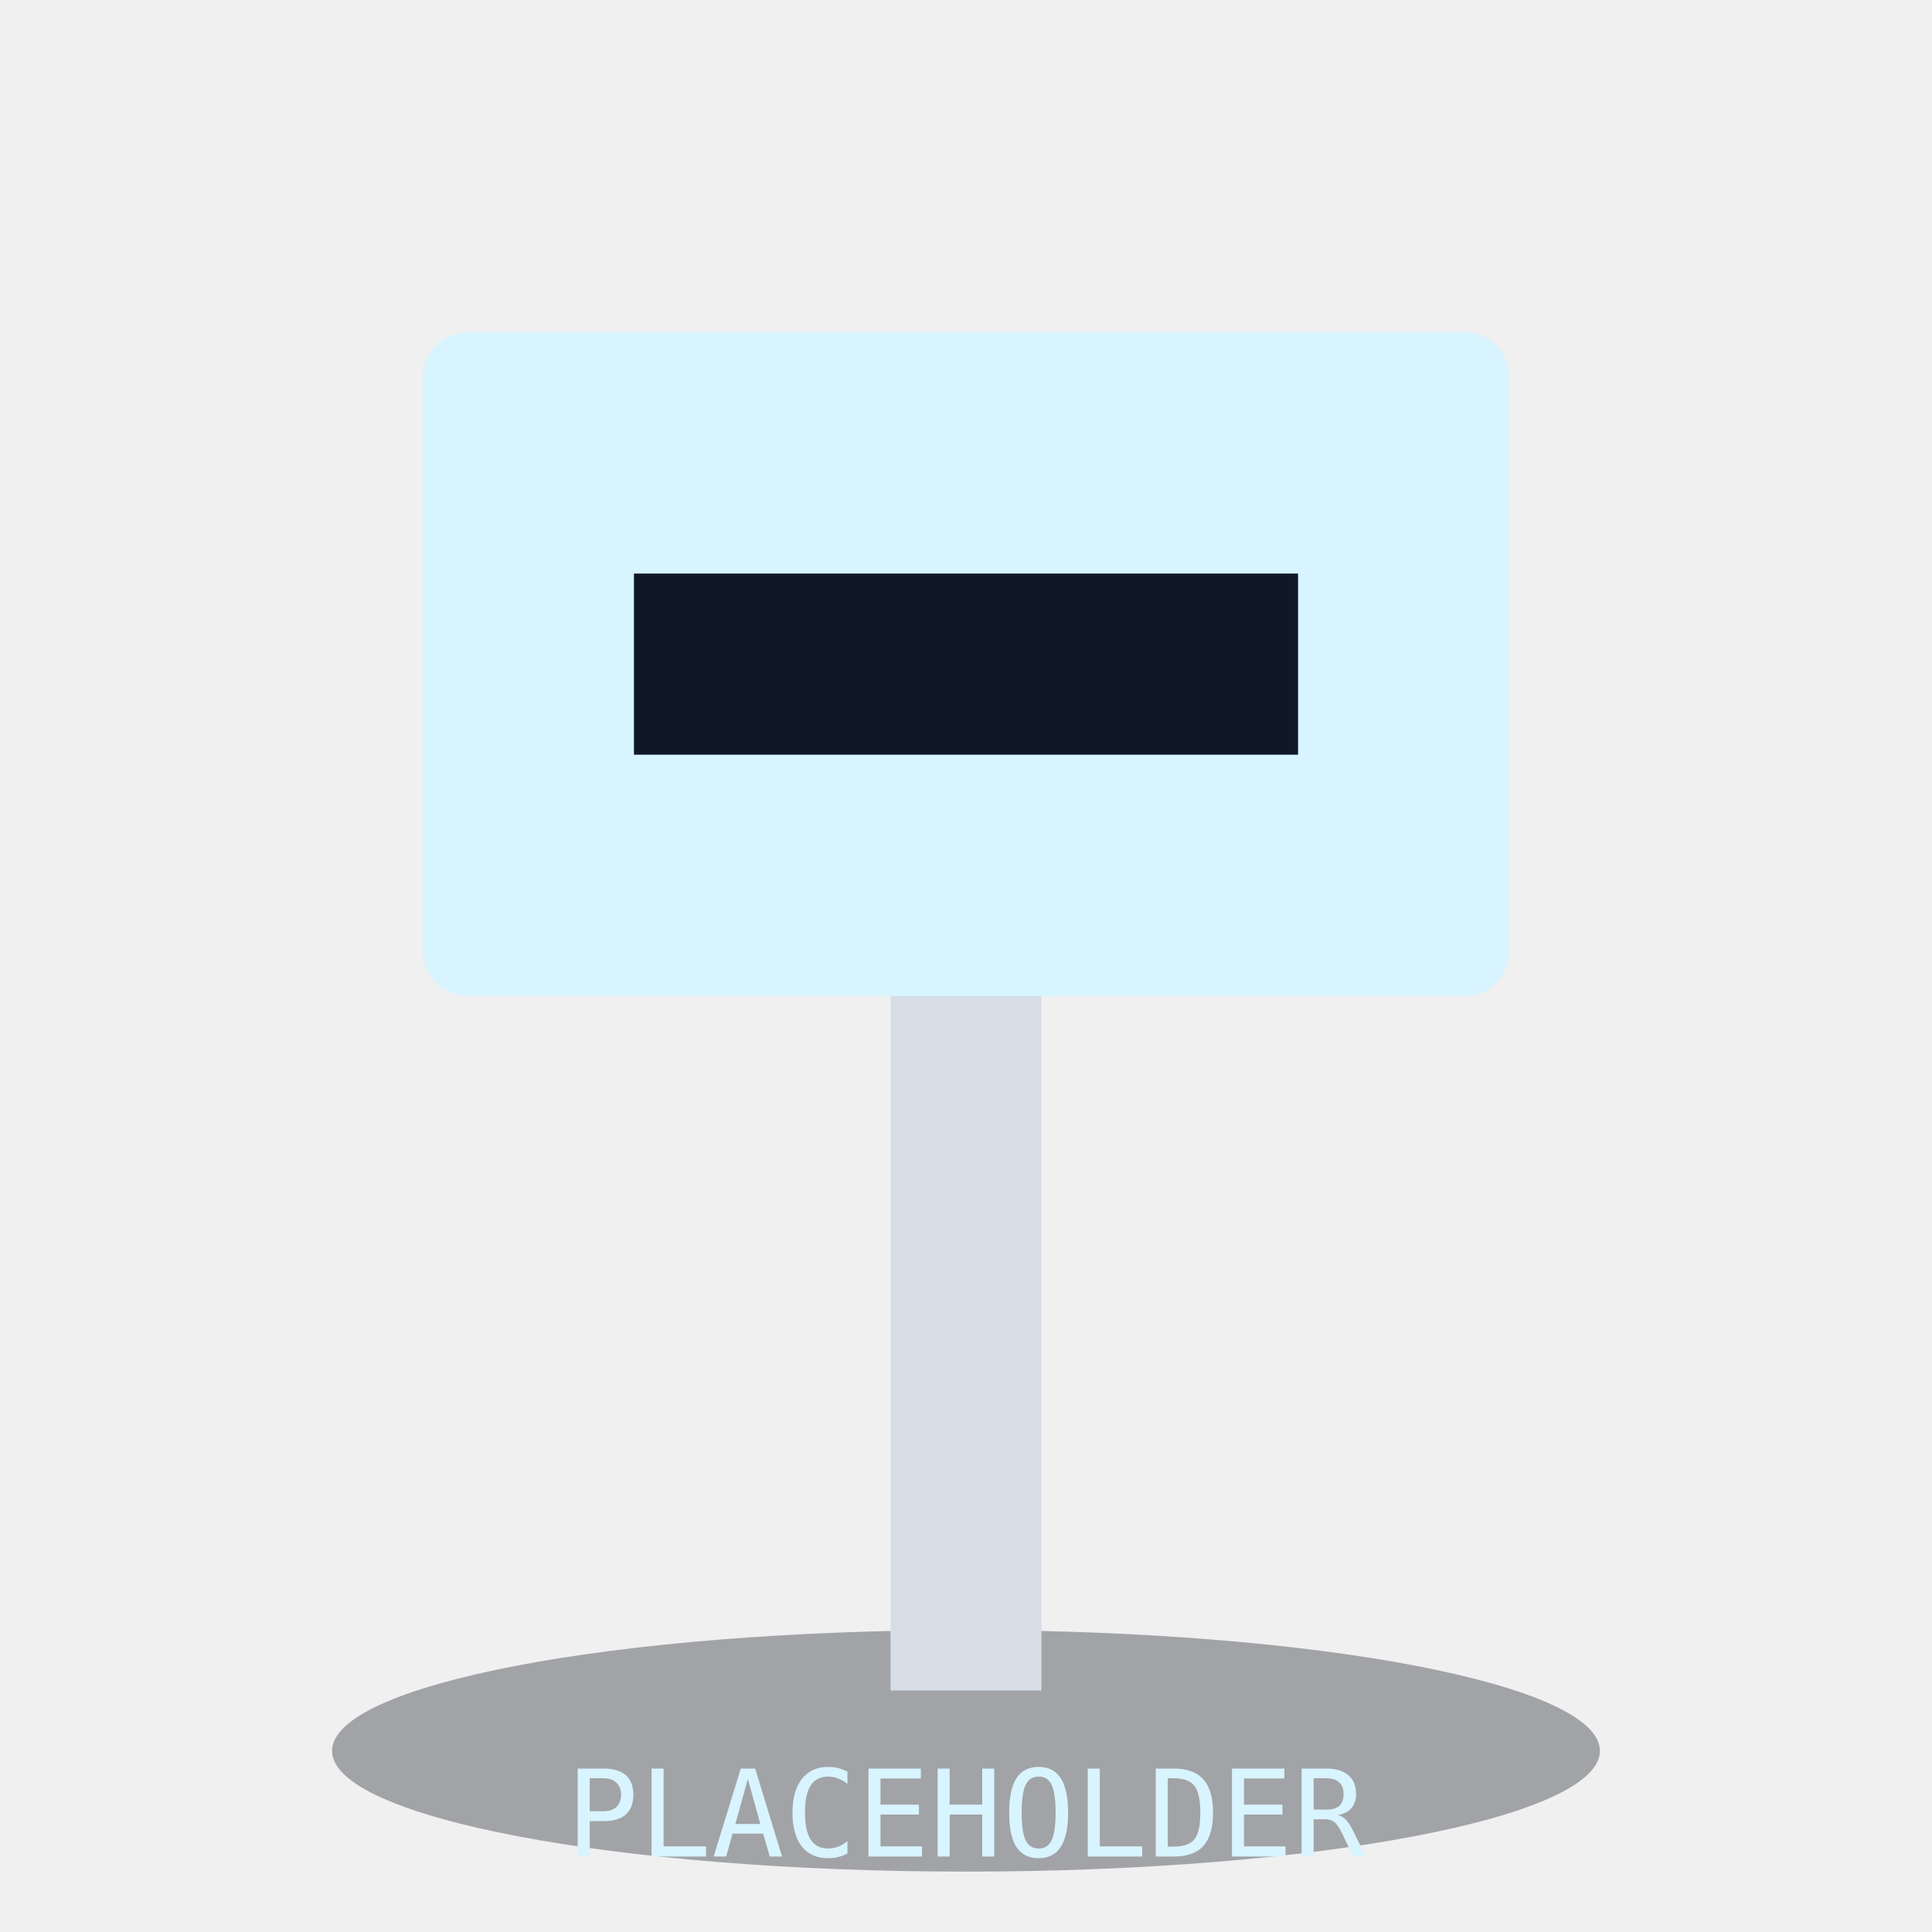
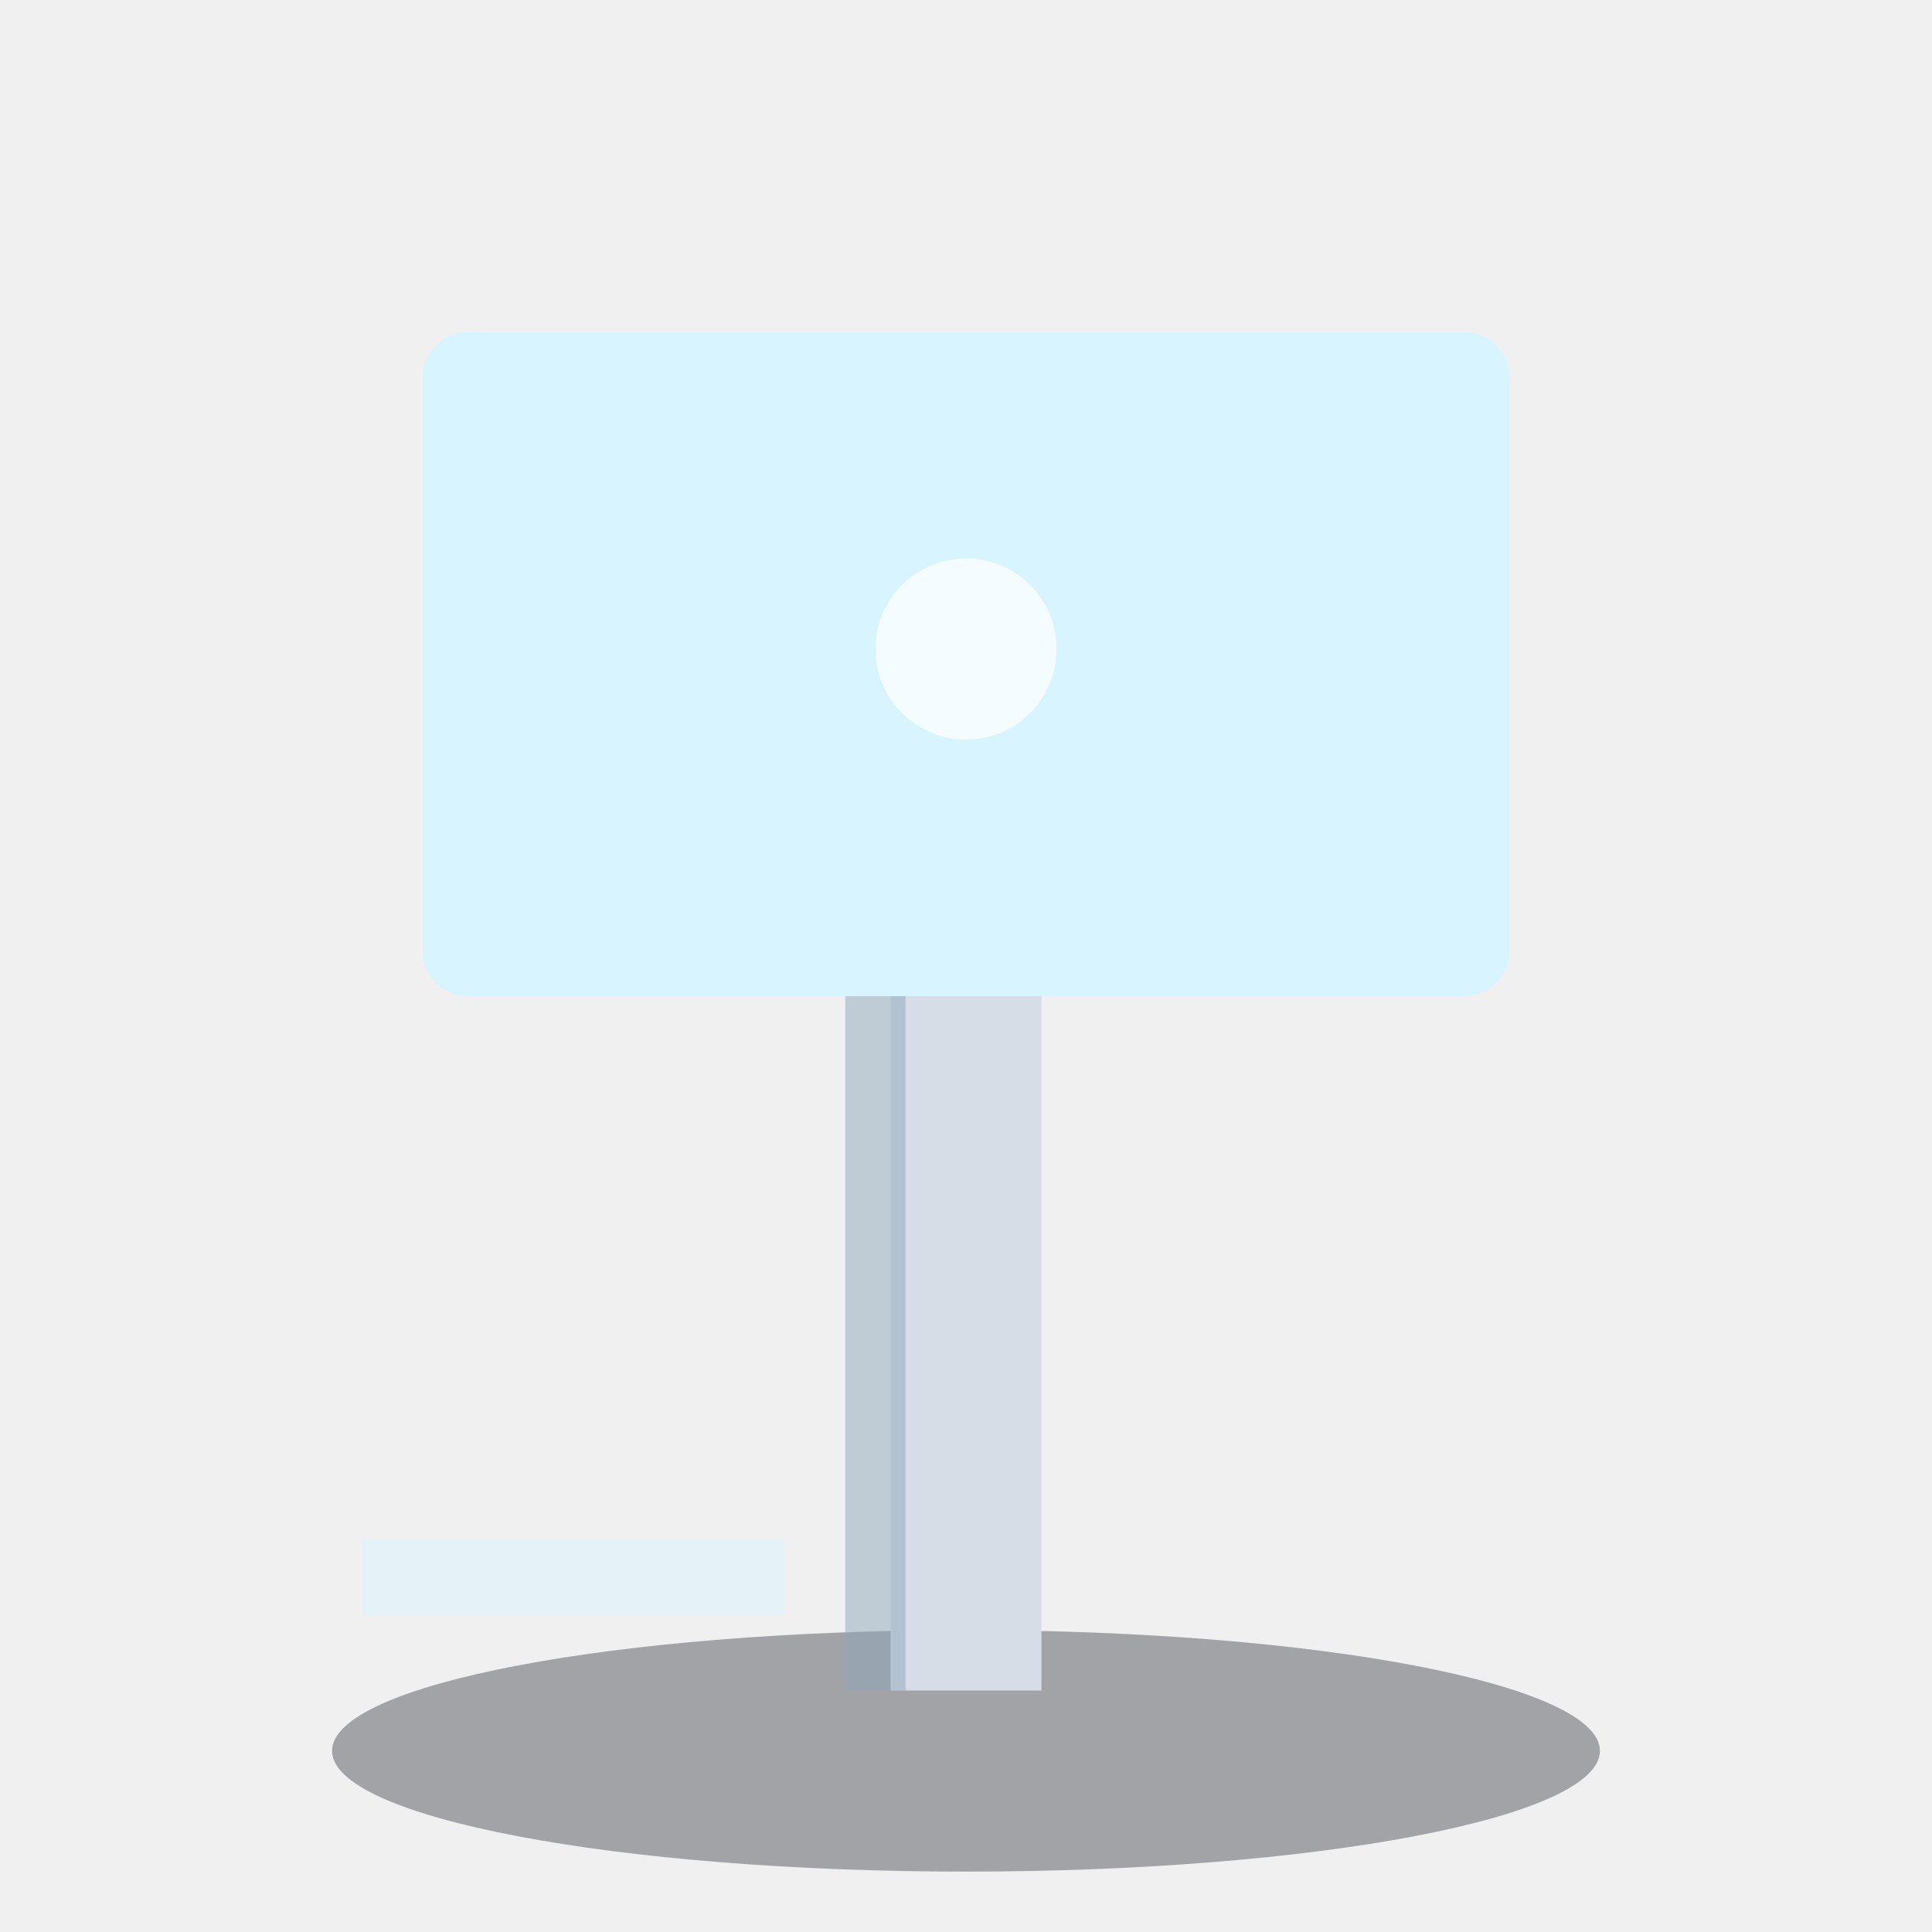
- <svg xmlns="http://www.w3.org/2000/svg" width="128" height="128" viewBox="0 0 128 128" role="img" aria-label="VibeGear2 placeholder art">
+ <svg xmlns="http://www.w3.org/2000/svg" width="128" height="128" viewBox="0 0 128 128" role="img" aria-label="glass-ridge marker-light roadside prop">
  <rect width="128" height="128" fill="none" />
  <ellipse cx="64" cy="116" rx="42" ry="8" fill="#10151f" opacity="0.35" />
-   <rect x="59" y="62" width="10" height="50" fill="#d7dde6" />
+   <rect x="59" y="61" width="10" height="51" fill="#d7dde6" />
+   <rect x="56" y="62" width="4" height="50" fill="#8da8bc" opacity="0.5" />
  <rect x="28" y="22" width="72" height="44" rx="3" fill="#d8f4ff" />
-   <rect x="42" y="38" width="44" height="12" fill="#101827" />
-   <text x="64" y="123" text-anchor="middle" font-family="monospace" font-size="8" fill="#d8f4ff">PLACEHOLDER</text>
+   <rect x="32" y="26" width="64" height="36" rx="2" fill="#d8f4ff" opacity="0.62" />
+   <circle cx="64" cy="43" r="14" fill="#d8f4ff" />
+   <circle cx="64" cy="43" r="6" fill="#ffffff" opacity="0.72" />
+   <rect x="24" y="102" width="28" height="5" fill="#d8f4ff" opacity="0.45" />
</svg>
